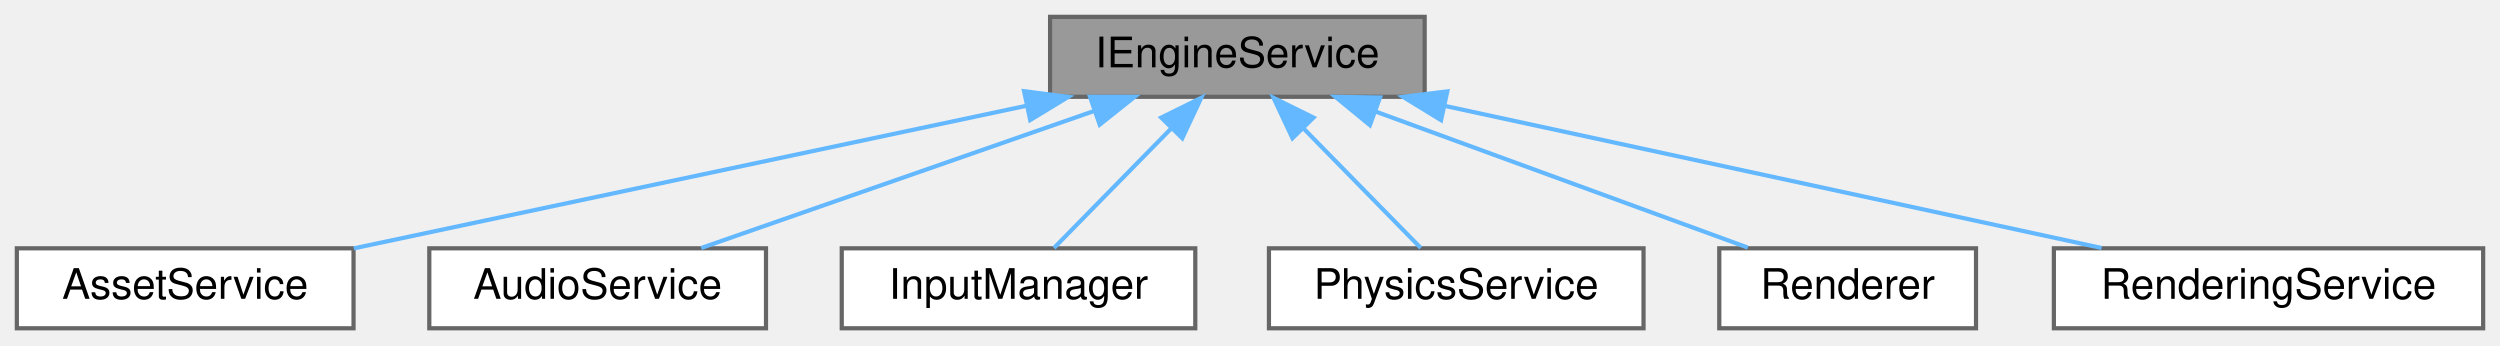
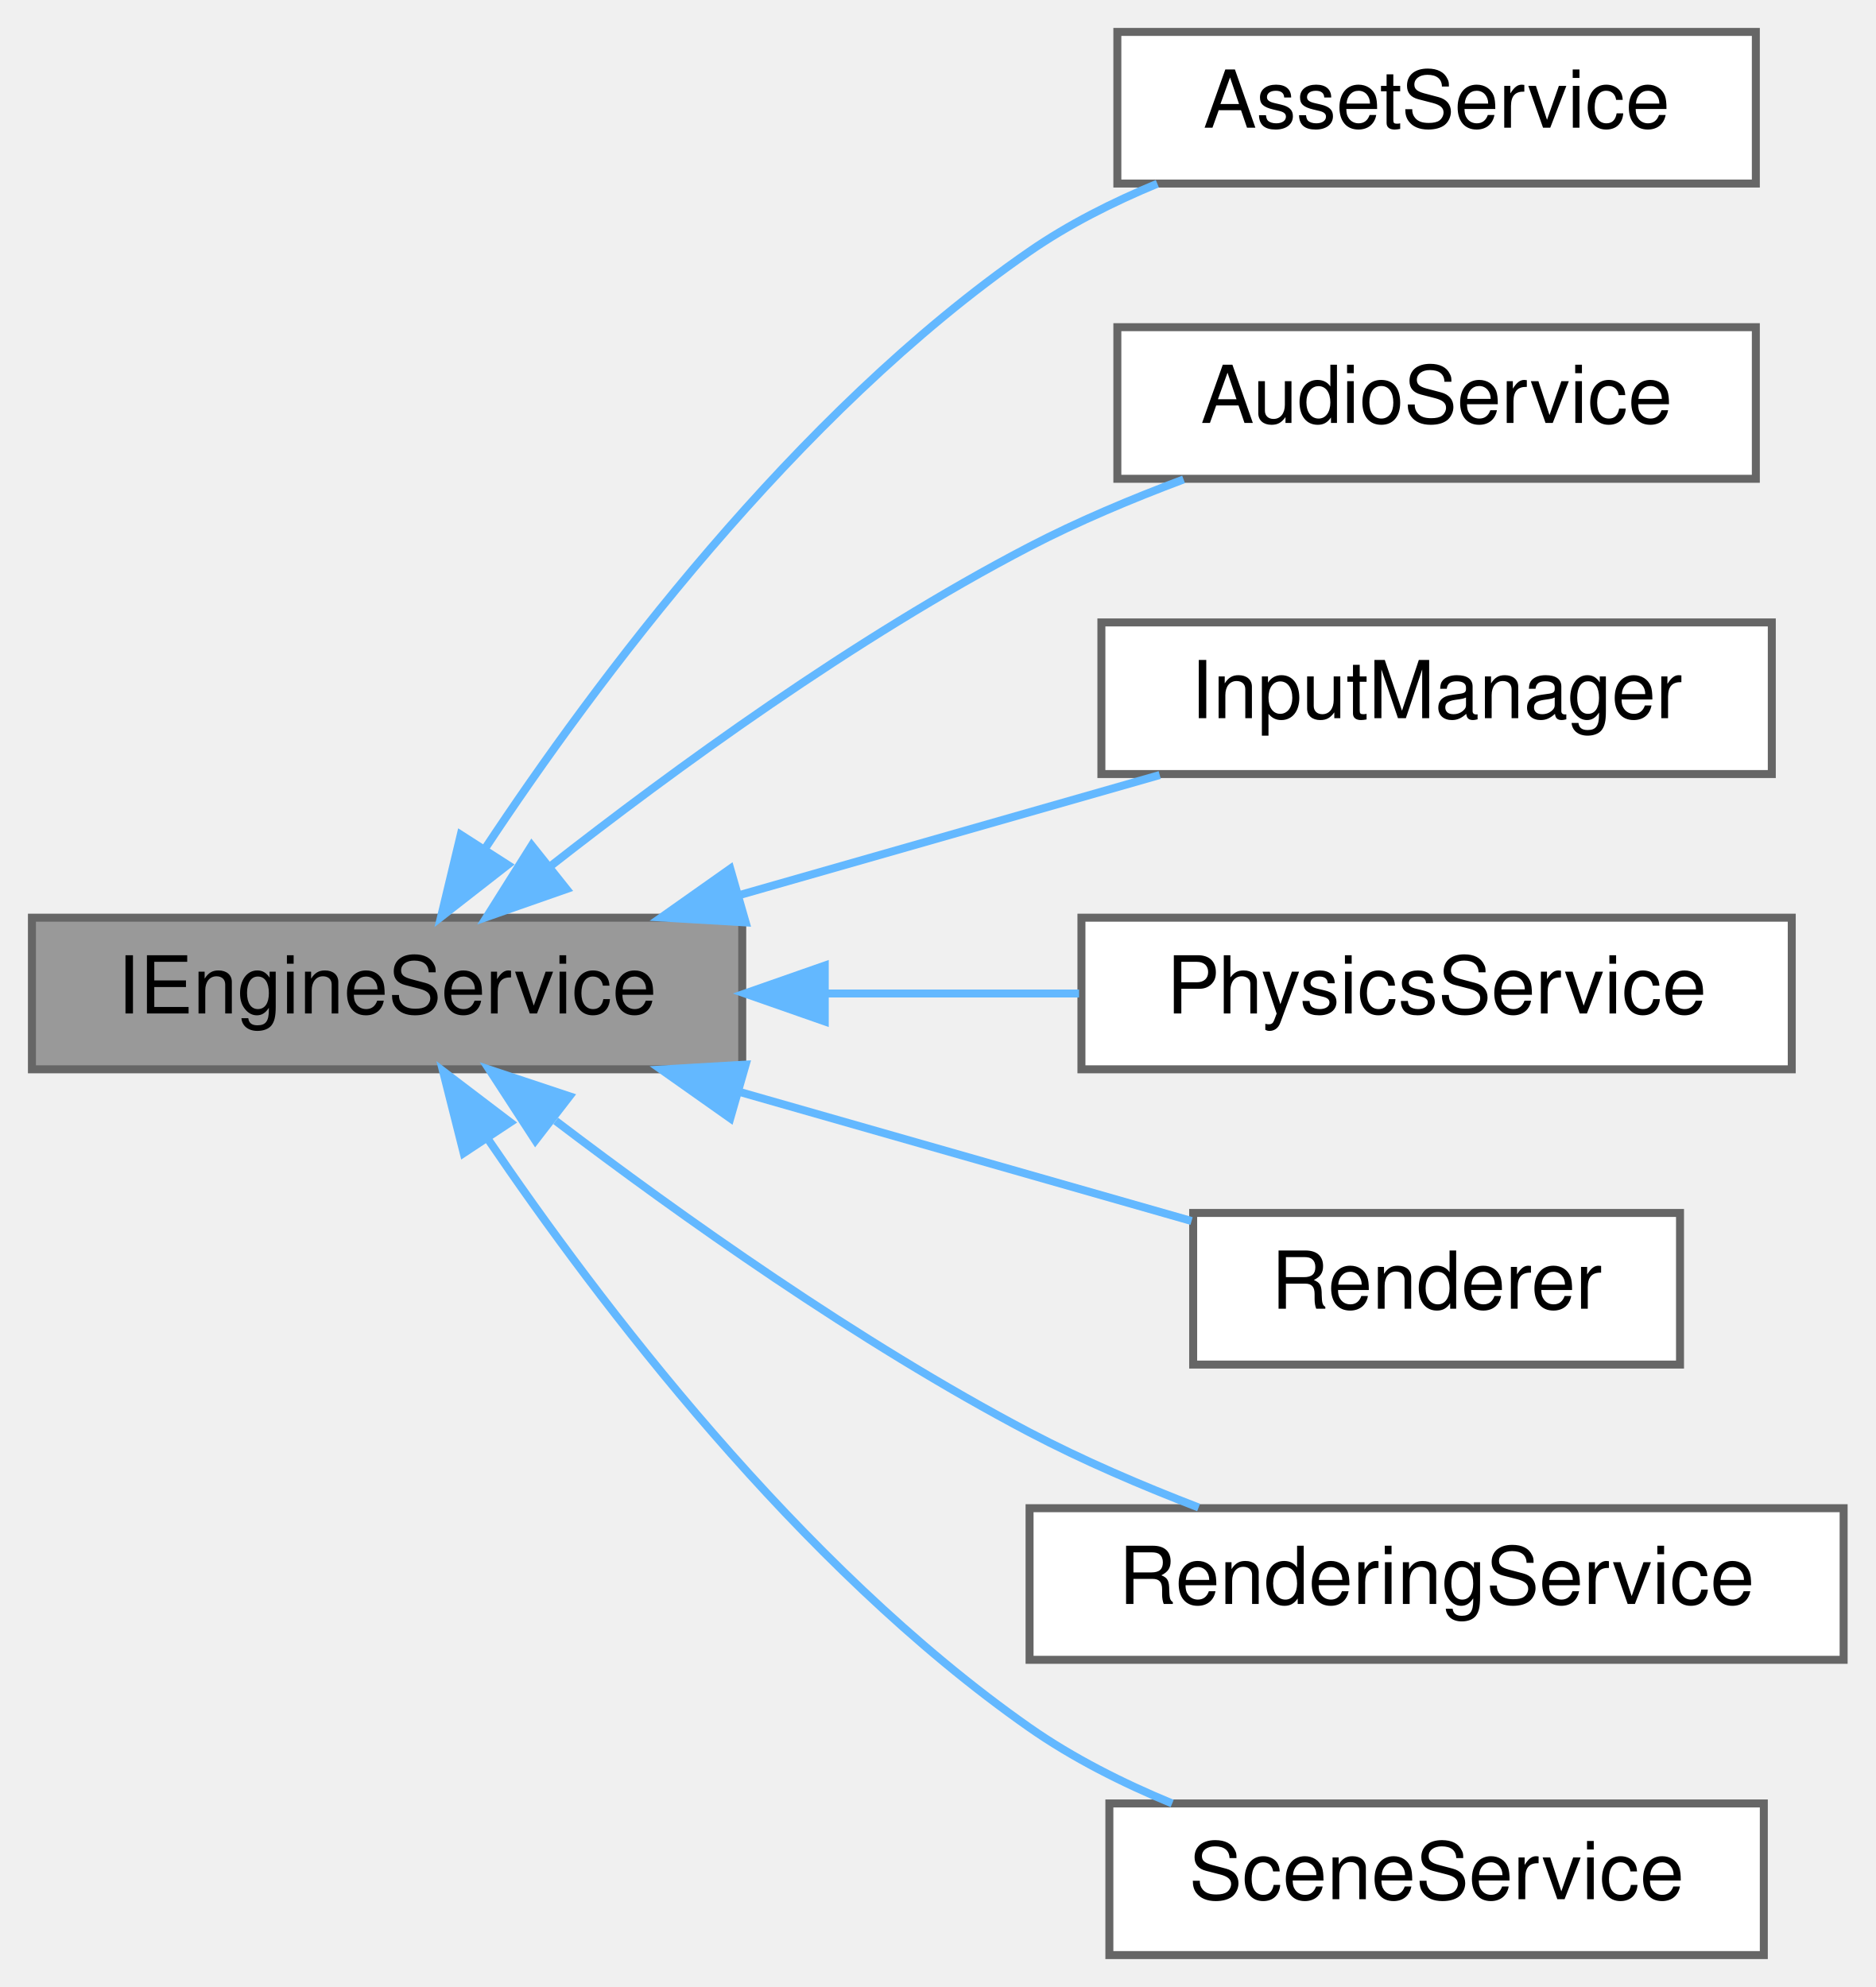
- <svg xmlns="http://www.w3.org/2000/svg" xmlns:xlink="http://www.w3.org/1999/xlink" width="594pt" height="82pt" viewBox="0.00 0.00 594.00 82.00">
-   <g id="graph0" class="graph" transform="scale(1 1) rotate(0) translate(4 78)">
+ <svg xmlns="http://www.w3.org/2000/svg" xmlns:xlink="http://www.w3.org/1999/xlink" width="235pt" height="249pt" viewBox="0.00 0.00 235.00 249.00">
+   <g id="graph0" class="graph" transform="scale(1 1) rotate(0) translate(4 245)">
    <g id="Node000001" class="node">
      <g id="a_Node000001">
        <a xlink:title=" ">
-           <polygon fill="#999999" stroke="#666666" points="334.5,-74 245.5,-74 245.5,-55 334.5,-55 334.5,-74" />
-           <text text-anchor="middle" x="290" y="-62" font-family="Helvetica,sans-Serif" font-size="10.00">IEngineService</text>
+           <polygon fill="#999999" stroke="#666666" points="89,-130 0,-130 0,-111 89,-111 89,-130" />
+           <text text-anchor="middle" x="44.5" y="-118" font-family="Helvetica,sans-Serif" font-size="10.00">IEngineService</text>
        </a>
      </g>
    </g>
    <g id="Node000002" class="node">
      <g id="a_Node000002">
        <a xlink:href="class_asset_service.html" target="_top" xlink:title="Service responsible for managing game assets such as textures and spritesheets.">
-           <polygon fill="white" stroke="#666666" points="80,-19 0,-19 0,0 80,0 80,-19" />
-           <text text-anchor="middle" x="40" y="-7" font-family="Helvetica,sans-Serif" font-size="10.00">AssetService</text>
+           <polygon fill="white" stroke="#666666" points="216,-241 136,-241 136,-222 216,-222 216,-241" />
+           <text text-anchor="middle" x="176" y="-229" font-family="Helvetica,sans-Serif" font-size="10.00">AssetService</text>
        </a>
      </g>
    </g>
    <g id="edge1_Node000001_Node000002" class="edge">
      <g id="a_edge1_Node000001_Node000002">
        <a xlink:title=" ">
-           <path fill="none" stroke="#63b8ff" d="M239.87,-52.87C192.86,-42.91 123.49,-28.2 80.07,-18.99" />
-           <polygon fill="#63b8ff" stroke="#63b8ff" points="239.32,-56.33 249.83,-54.98 240.78,-49.49 239.32,-56.33" />
+           <path fill="none" stroke="#63b8ff" d="M56.76,-138.64C70.51,-159.41 95.6,-193.19 125,-213.5 129.86,-216.86 135.41,-219.66 141.01,-221.98" />
+           <polygon fill="#63b8ff" stroke="#63b8ff" points="59.62,-136.62 51.26,-130.1 53.73,-140.4 59.62,-136.62" />
        </a>
      </g>
    </g>
    <g id="Node000003" class="node">
      <g id="a_Node000003">
        <a xlink:href="class_audio_service.html" target="_top" xlink:title="Manages audio playback and sound instances within the engine.">
-           <polygon fill="white" stroke="#666666" points="178,-19 98,-19 98,0 178,0 178,-19" />
-           <text text-anchor="middle" x="138" y="-7" font-family="Helvetica,sans-Serif" font-size="10.00">AudioService</text>
+           <polygon fill="white" stroke="#666666" points="216,-204 136,-204 136,-185 216,-185 216,-204" />
+           <text text-anchor="middle" x="176" y="-192" font-family="Helvetica,sans-Serif" font-size="10.00">AudioService</text>
        </a>
      </g>
    </g>
    <g id="edge2_Node000001_Node000003" class="edge">
      <g id="a_edge2_Node000001_Node000003">
        <a xlink:title=" ">
-           <path fill="none" stroke="#63b8ff" d="M256.07,-51.67C227.73,-41.79 187.98,-27.93 162.61,-19.08" />
-           <polygon fill="#63b8ff" stroke="#63b8ff" points="254.98,-55 265.58,-54.98 257.29,-48.39 254.98,-55" />
+           <path fill="none" stroke="#63b8ff" d="M64.82,-136.34C80.36,-148.52 103.14,-165.13 125,-176.5 131.06,-179.65 137.79,-182.48 144.3,-184.92" />
+           <polygon fill="#63b8ff" stroke="#63b8ff" points="66.98,-133.59 56.98,-130.09 62.62,-139.06 66.98,-133.59" />
        </a>
      </g>
    </g>
    <g id="Node000004" class="node">
      <g id="a_Node000004">
        <a xlink:href="class_input_manager.html" target="_top" xlink:title="Centralized input manager that delegates to an external input provider.">
-           <polygon fill="white" stroke="#666666" points="280,-19 196,-19 196,0 280,0 280,-19" />
-           <text text-anchor="middle" x="238" y="-7" font-family="Helvetica,sans-Serif" font-size="10.00">InputManager</text>
+           <polygon fill="white" stroke="#666666" points="218,-167 134,-167 134,-148 218,-148 218,-167" />
+           <text text-anchor="middle" x="176" y="-155" font-family="Helvetica,sans-Serif" font-size="10.00">InputManager</text>
        </a>
      </g>
    </g>
    <g id="edge3_Node000001_Node000004" class="edge">
      <g id="a_edge3_Node000001_Node000004">
        <a xlink:title=" ">
-           <path fill="none" stroke="#63b8ff" d="M274.32,-47.52C265.16,-38.18 253.95,-26.75 246.43,-19.09" />
-           <polygon fill="#63b8ff" stroke="#63b8ff" points="271.91,-50.06 281.41,-54.75 276.91,-45.16 271.91,-50.06" />
+           <path fill="none" stroke="#63b8ff" d="M88.64,-132.83C105.79,-137.73 125.23,-143.28 141.31,-147.88" />
+           <polygon fill="#63b8ff" stroke="#63b8ff" points="89.43,-129.41 78.85,-130.03 87.5,-136.14 89.43,-129.41" />
        </a>
      </g>
    </g>
    <g id="Node000005" class="node">
      <g id="a_Node000005">
        <a xlink:href="class_physics_service.html" target="_top" xlink:title="Service responsible for managing the physics world.">
-           <polygon fill="white" stroke="#666666" points="386.5,-19 297.5,-19 297.5,0 386.5,0 386.5,-19" />
-           <text text-anchor="middle" x="342" y="-7" font-family="Helvetica,sans-Serif" font-size="10.00">PhysicsService</text>
+           <polygon fill="white" stroke="#666666" points="220.5,-130 131.5,-130 131.5,-111 220.5,-111 220.5,-130" />
+           <text text-anchor="middle" x="176" y="-118" font-family="Helvetica,sans-Serif" font-size="10.00">PhysicsService</text>
        </a>
      </g>
    </g>
    <g id="edge4_Node000001_Node000005" class="edge">
      <g id="a_edge4_Node000001_Node000005">
        <a xlink:title=" ">
-           <path fill="none" stroke="#63b8ff" d="M305.68,-47.52C314.84,-38.18 326.05,-26.75 333.57,-19.09" />
-           <polygon fill="#63b8ff" stroke="#63b8ff" points="303.09,-45.16 298.59,-54.75 308.09,-50.06 303.09,-45.16" />
+           <path fill="none" stroke="#63b8ff" d="M99.35,-120.5C109.96,-120.5 120.97,-120.5 131.2,-120.5" />
+           <polygon fill="#63b8ff" stroke="#63b8ff" points="99.34,-117 89.34,-120.5 99.34,-124 99.34,-117" />
        </a>
      </g>
    </g>
    <g id="Node000006" class="node">
      <g id="a_Node000006">
        <a xlink:href="class_renderer.html" target="_top" xlink:title="Service responsible for rendering game objects to the screen.">
-           <polygon fill="white" stroke="#666666" points="465.5,-19 404.5,-19 404.5,0 465.5,0 465.5,-19" />
-           <text text-anchor="middle" x="435" y="-7" font-family="Helvetica,sans-Serif" font-size="10.00">Renderer</text>
+           <polygon fill="white" stroke="#666666" points="206.5,-93 145.5,-93 145.5,-74 206.5,-74 206.5,-93" />
+           <text text-anchor="middle" x="176" y="-81" font-family="Helvetica,sans-Serif" font-size="10.00">Renderer</text>
        </a>
      </g>
    </g>
    <g id="edge5_Node000001_Node000006" class="edge">
      <g id="a_edge5_Node000001_Node000006">
        <a xlink:title=" ">
-           <path fill="none" stroke="#63b8ff" d="M322.69,-51.55C349.62,-41.71 387.16,-27.98 411.28,-19.17" />
-           <polygon fill="#63b8ff" stroke="#63b8ff" points="321.49,-48.26 313.3,-54.98 323.89,-54.84 321.49,-48.26" />
+           <path fill="none" stroke="#63b8ff" d="M88.58,-108.19C107.19,-102.87 128.5,-96.79 145.3,-91.99" />
+           <polygon fill="#63b8ff" stroke="#63b8ff" points="87.5,-104.86 78.85,-110.97 89.43,-111.59 87.5,-104.86" />
        </a>
      </g>
    </g>
    <g id="Node000007" class="node">
      <g id="a_Node000007">
        <a xlink:href="class_rendering_service.html" target="_top" xlink:title="Service responsible for rendering game objects to the window. This service functions as a manager for...">
-           <polygon fill="white" stroke="#666666" points="586,-19 484,-19 484,0 586,0 586,-19" />
-           <text text-anchor="middle" x="535" y="-7" font-family="Helvetica,sans-Serif" font-size="10.00">RenderingService</text>
+           <polygon fill="white" stroke="#666666" points="227,-56 125,-56 125,-37 227,-37 227,-56" />
+           <text text-anchor="middle" x="176" y="-44" font-family="Helvetica,sans-Serif" font-size="10.00">RenderingService</text>
        </a>
      </g>
    </g>
    <g id="edge6_Node000001_Node000007" class="edge">
      <g id="a_edge6_Node000001_Node000007">
        <a xlink:title=" ">
-           <path fill="none" stroke="#63b8ff" d="M339.39,-52.82C385.3,-42.88 452.83,-28.28 495.33,-19.08" />
-           <polygon fill="#63b8ff" stroke="#63b8ff" points="338.4,-49.45 329.36,-54.98 339.88,-56.29 338.4,-49.45" />
+           <path fill="none" stroke="#63b8ff" d="M65.62,-104.54C81.2,-92.7 103.64,-76.73 125,-65.5 131.66,-62 139.11,-58.81 146.18,-56.09" />
+           <polygon fill="#63b8ff" stroke="#63b8ff" points="63.08,-102.08 57.31,-110.96 67.36,-107.62 63.08,-102.08" />
+         </a>
+       </g>
+     </g>
+     <g id="Node000008" class="node">
+       <g id="a_Node000008">
+         <a xlink:href="class_scene_service.html" target="_top" xlink:title=" ">
+           <polygon fill="white" stroke="#666666" points="217,-19 135,-19 135,0 217,0 217,-19" />
+           <text text-anchor="middle" x="176" y="-7" font-family="Helvetica,sans-Serif" font-size="10.00">SceneService</text>
+         </a>
+       </g>
+     </g>
+     <g id="edge7_Node000001_Node000008" class="edge">
+       <g id="a_edge7_Node000001_Node000008">
+         <a xlink:title=" ">
+           <path fill="none" stroke="#63b8ff" d="M57.08,-102.34C70.98,-81.85 96.05,-48.76 125,-28.5 130.4,-24.72 136.65,-21.57 142.87,-19" />
+           <polygon fill="#63b8ff" stroke="#63b8ff" points="54.1,-100.5 51.51,-110.77 59.94,-104.36 54.1,-100.5" />
        </a>
      </g>
    </g>
  </g>
</svg>
